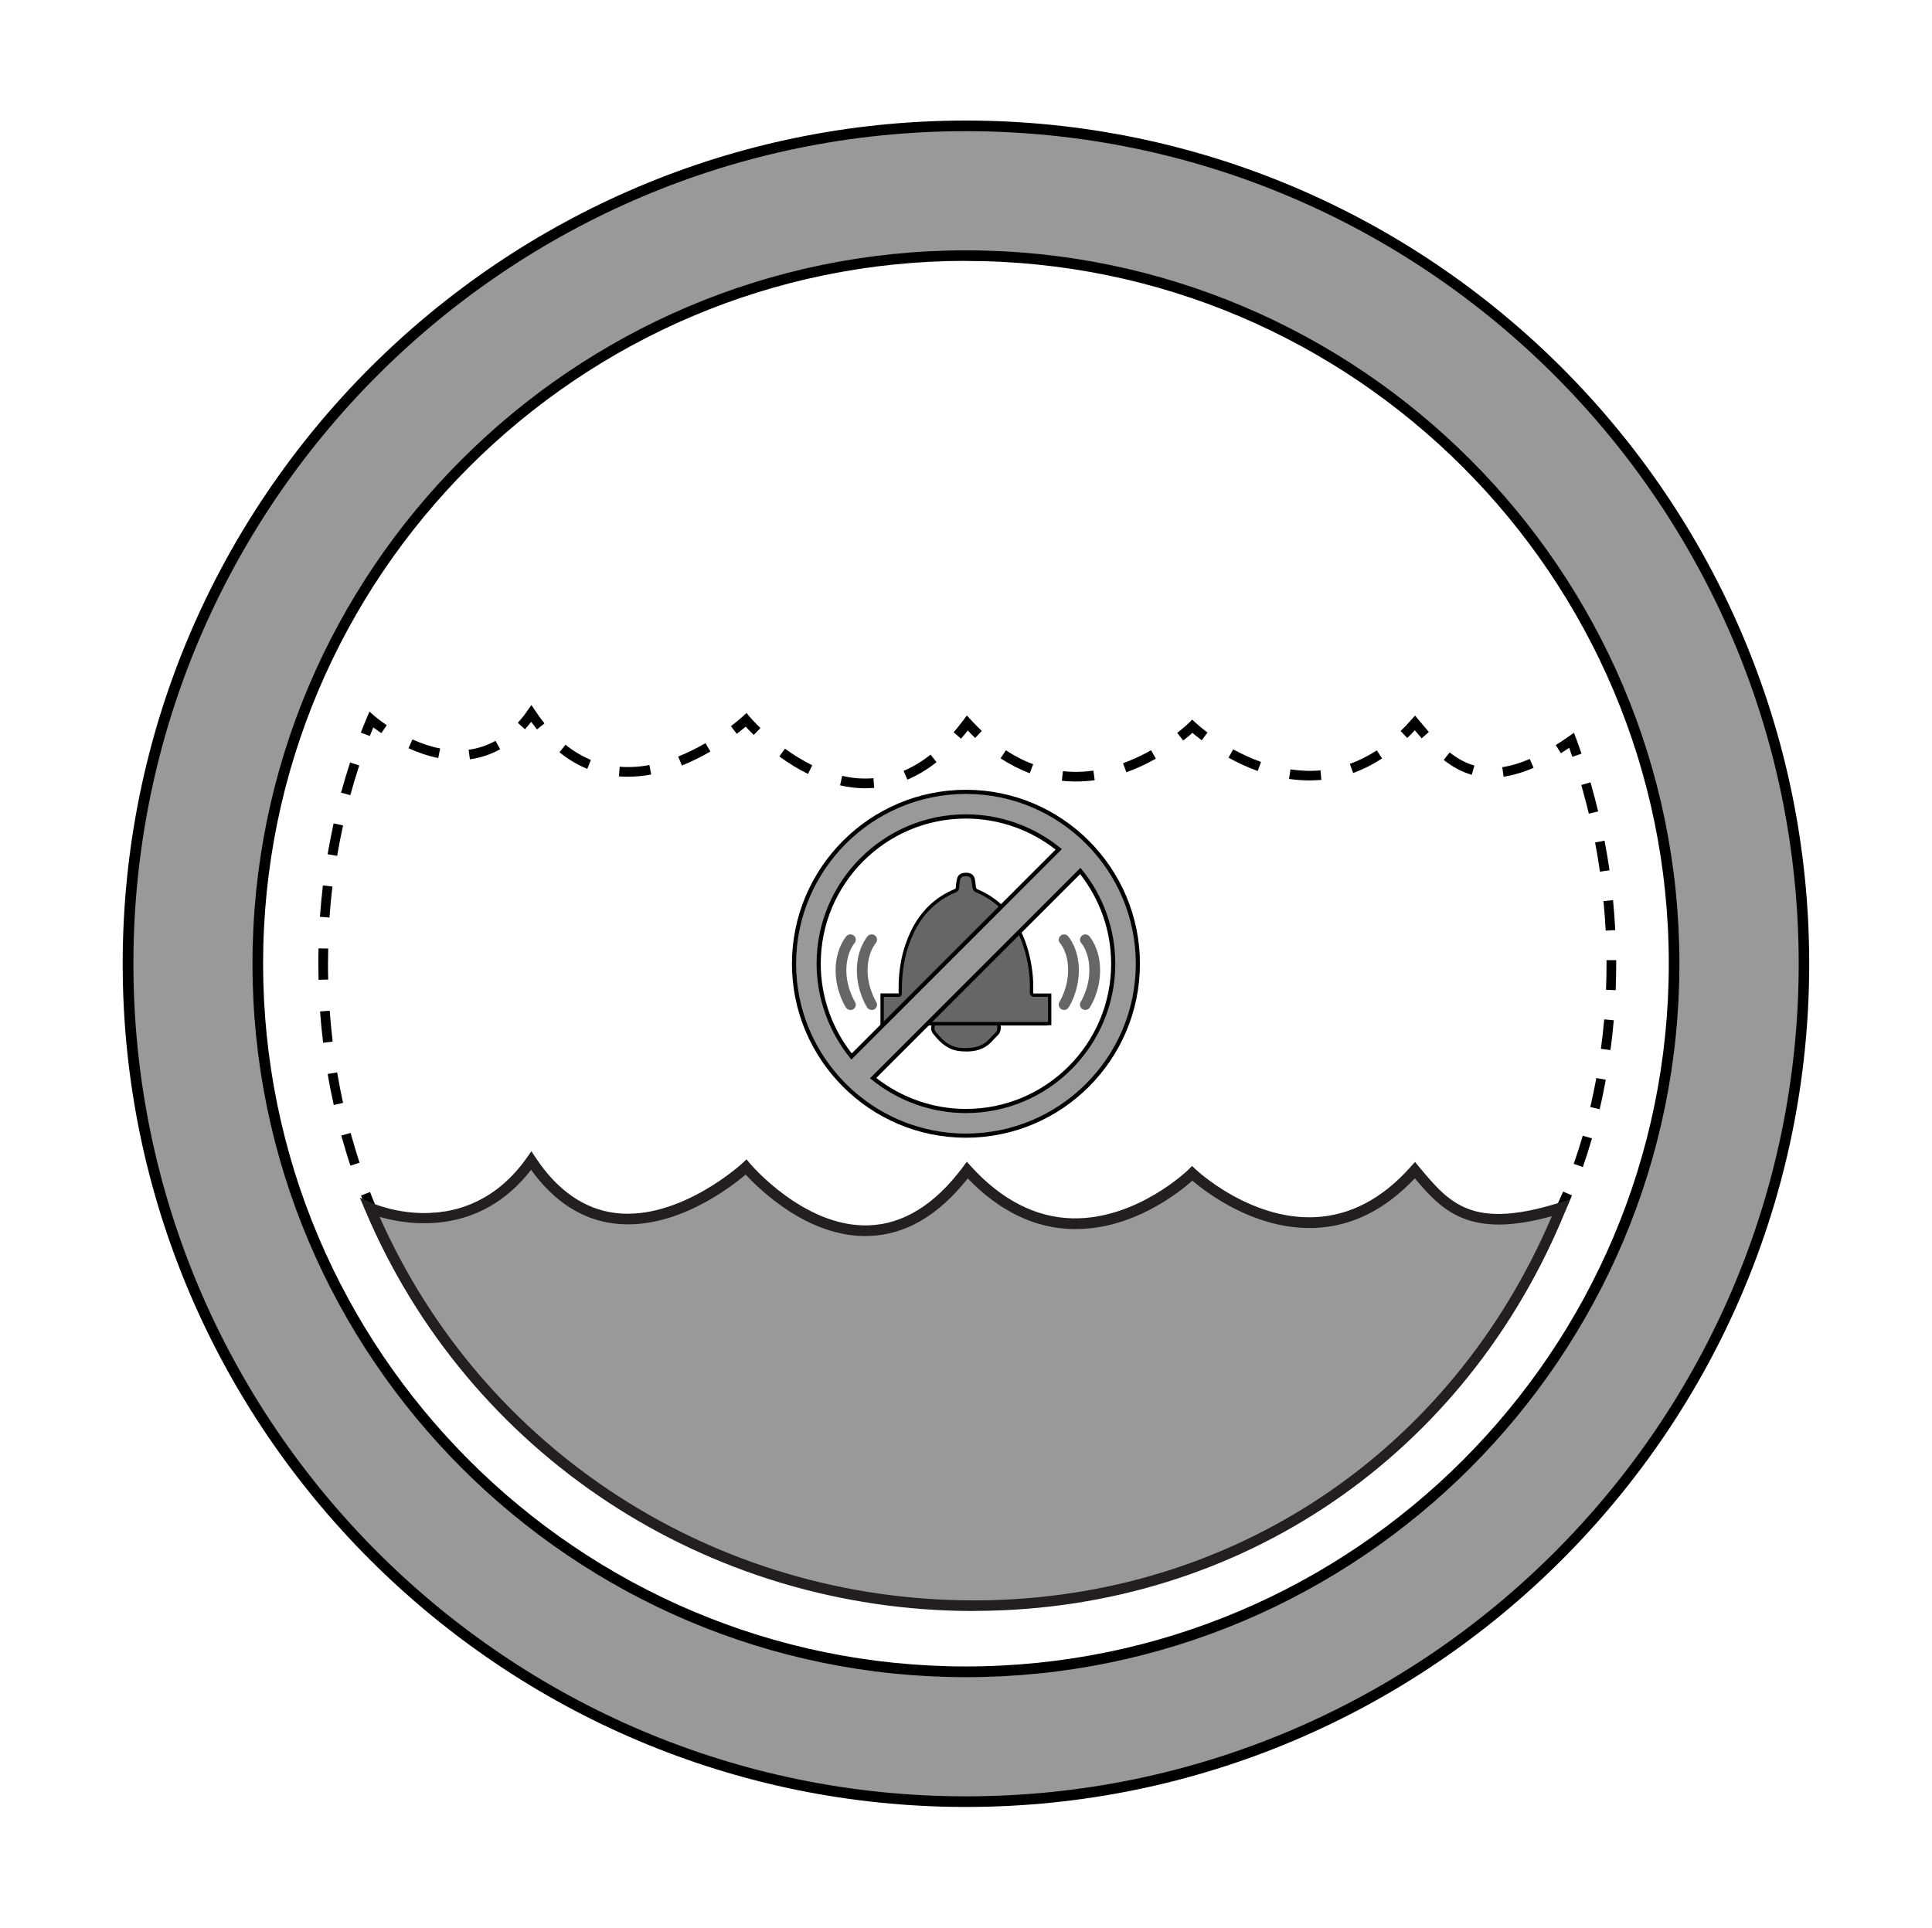
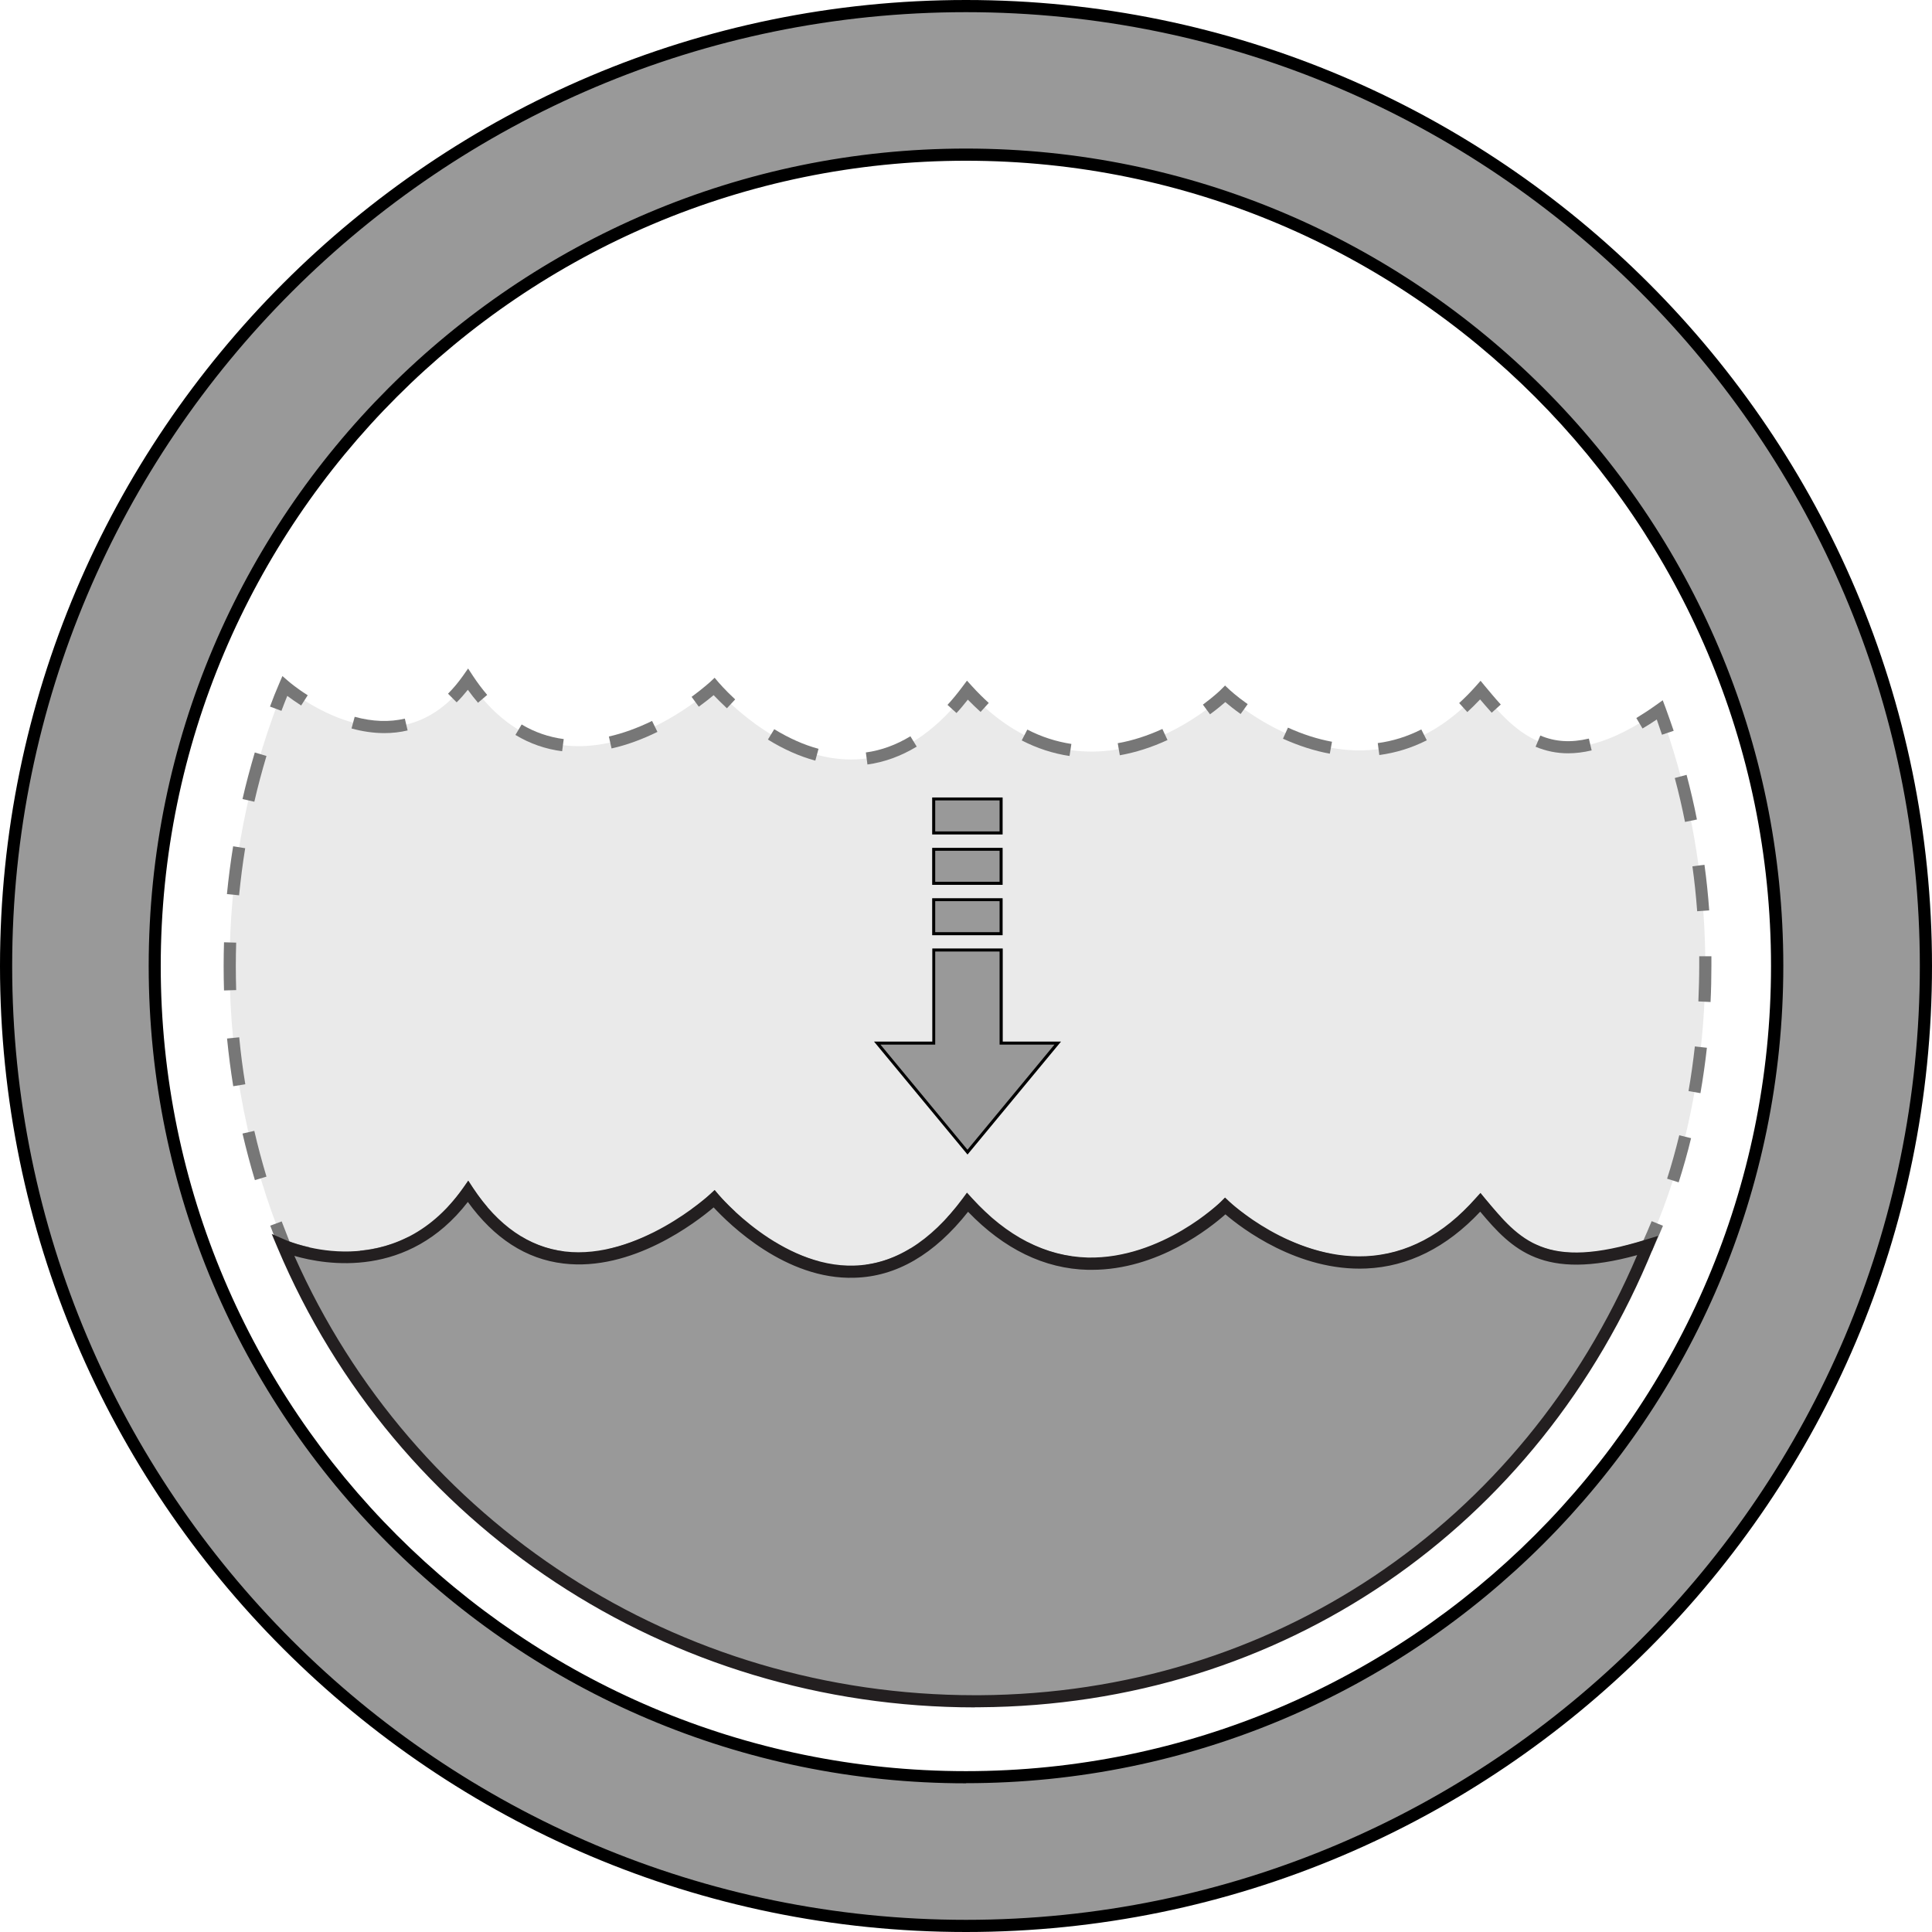
- <svg xmlns="http://www.w3.org/2000/svg" id="a" viewBox="0 0 181.89 181.48">
+ <svg xmlns="http://www.w3.org/2000/svg" viewBox="0 0 158.77 158.78">
  <defs>
-     <style>.p{fill:#999;}.q{fill:#231f20;}.r{fill:#666;}</style>
+     <style>.j{fill:#777;}.k{fill:#eaeaea;}.l{fill:#999;}.m{fill:#231f20;}</style>
  </defs>
+   <g id="a" />
  <g id="b">
    <g id="c">
-       <path class="p" d="M90.94,11.85C47.38,11.85,12.06,47.17,12.06,90.74s35.32,78.89,78.89,78.89,78.89-35.32,78.89-78.89S134.51,11.85,90.94,11.85Zm0,145.56c-36.82,0-66.67-29.85-66.67-66.67S54.12,24.07,90.94,24.07s66.67,29.85,66.67,66.67-29.85,66.67-66.67,66.67Z" />
-       <path d="M90.94,170.13c-43.77,0-79.39-35.61-79.39-79.39S47.17,11.35,90.94,11.35s79.39,35.61,79.39,79.39-35.61,79.39-79.39,79.39Zm0-157.78C47.72,12.35,12.56,47.52,12.56,90.74s35.16,78.39,78.39,78.39,78.39-35.17,78.39-78.39S134.17,12.35,90.94,12.35Zm0,145.56c-37.04,0-67.17-30.13-67.17-67.17S53.9,23.57,90.94,23.57s67.17,30.13,67.17,67.17-30.13,67.17-67.17,67.17Zm0-133.35c-36.49,0-66.17,29.69-66.17,66.17s29.69,66.17,66.17,66.17,66.17-29.68,66.17-66.17S127.43,24.57,90.94,24.57Z" />
-     </g>
-   </g>
-   <g id="d">
-     <g id="e">
-       <path d="M145.64,114.59l-.23-.88c.39-.1,.8-.22,1.23-.35,.02-.04,.04-.1,.07-.15,.11-.24,.26-.58,.45-1.02l.84,.36c-.19,.45-.35,.79-.46,1.04-.07,.15-.12,.26-.14,.33l-.08,.2-.2,.06c-.51,.16-1,.3-1.46,.42Z" />
-       <path d="M141.07,115.27c-.18,0-.35,0-.52-.01l.04-.91c.72,.03,1.53-.01,2.41-.14l.13,.9c-.73,.11-1.42,.16-2.06,.16Zm-3.1-.51c-.8-.3-1.55-.73-2.28-1.32l.57-.71c.65,.53,1.32,.91,2.03,1.17l-.31,.85Z" />
-       <path d="M133.85,111.62c-.21-.24-.43-.49-.65-.75-.24,.25-.47,.49-.71,.72l-.63-.65c.34-.33,.68-.68,1.01-1.06l.35-.39,.34,.4c.33,.39,.64,.77,.96,1.13l-.68,.6Z" />
-       <path d="M123.32,115.58c-.63-.01-1.3-.05-1.95-.14l.13-.9c.61,.09,1.2,.13,1.81,.13,.34,0,.68-.01,1.02-.05l.08,.9c-.37,.03-.74,.05-1.1,.05Zm4.09-.72l-.31-.85c.87-.31,1.72-.74,2.54-1.28l.5,.76c-.88,.57-1.79,1.03-2.72,1.37Zm-8.98-.17c-.91-.33-1.84-.75-2.75-1.25l.44-.8c.87,.48,1.75,.88,2.62,1.19l-.3,.86Z" />
-       <path d="M111.39,111.82l-.56-.72c.7-.54,1.09-.93,1.1-.94l.31-.31,.32,.3s.41,.38,1.12,.92l-.54,.73c-.38-.29-.67-.53-.88-.7-.2,.18-.49,.43-.86,.72Z" />
-       <path d="M101.27,115.68c-.43,0-.86-.02-1.29-.07l.1-.9c.97,.1,1.91,.08,2.87-.06l.13,.9c-.61,.08-1.21,.13-1.81,.13Zm-4.3-.78c-.94-.35-1.86-.82-2.75-1.4l.5-.76c.83,.54,1.69,.99,2.57,1.31l-.32,.85Zm9.1-.1l-.31-.85c.88-.32,1.77-.73,2.64-1.22l.45,.79c-.92,.52-1.85,.95-2.78,1.28Z" />
-       <path d="M90.47,111.64l-.69-.59c.31-.36,.61-.74,.92-1.15l.33-.44,.37,.41c.34,.38,.68,.72,1.03,1.05l-.62,.66c-.23-.22-.47-.46-.7-.7-.21,.27-.42,.52-.63,.77Z" />
-       <path d="M81.49,116.33c-.78,0-1.58-.09-2.38-.27l.2-.89c.99,.22,1.96,.3,2.94,.22l.08,.9c-.28,.02-.56,.04-.83,.04Zm3.96-.82l-.36-.83c.86-.37,1.72-.89,2.54-1.54l.56,.71c-.88,.7-1.8,1.26-2.74,1.66Zm-9.35-.53c-.9-.44-1.82-1-2.71-1.64l.53-.73c.85,.62,1.72,1.14,2.58,1.56l-.4,.82Z" />
-       <path d="M70.96,111.3c-.32-.31-.58-.58-.76-.77-.2,.17-.48,.4-.84,.67l-.55-.72c.71-.54,1.12-.92,1.12-.92l.35-.32,.31,.36s.37,.43,1,1.05l-.63,.65Z" />
-       <path d="M59.12,115.23c-.28,0-.56-.01-.84-.03l.07-.9c.92,.07,1.84,.01,2.79-.16l.17,.89c-.74,.14-1.48,.21-2.19,.21Zm-3.81-.73c-.92-.37-1.8-.9-2.62-1.55l.57-.71c.75,.6,1.56,1.08,2.4,1.42l-.34,.84Zm8.89-.32l-.34-.84c.85-.34,1.71-.76,2.57-1.26l.46,.79c-.89,.52-1.8,.96-2.69,1.32Z" />
-       <path d="M50.55,110.78c-.18-.23-.36-.47-.54-.72-.19,.24-.38,.48-.57,.7l-.69-.59c.31-.36,.61-.74,.9-1.15l.38-.54,.37,.55c.28,.42,.57,.82,.86,1.18l-.71,.56Z" />
-       <path d="M39.96,115.15c-.28,0-.55,0-.82-.02l.05-.91c.87,.05,1.82,.01,2.7-.13l.14,.9c-.67,.11-1.37,.16-2.07,.16Zm4.86-.96l-.35-.84c.81-.34,1.6-.79,2.32-1.34l.54,.73c-.79,.59-1.63,1.08-2.52,1.45Z" />
-       <path d="M36.28,114.68c-.76-.19-1.29-.4-1.48-.47l-.18-.07-.07-.18c-.19-.46-.38-.93-.56-1.4l.85-.33c.15,.4,.31,.8,.48,1.2,.24,.09,.65,.23,1.19,.37l-.23,.88Z" />
-       <path d="M32.99,109.75c-.31-.93-.59-1.89-.86-2.84l.88-.24c.26,.94,.54,1.88,.84,2.8l-.86,.28Zm-1.57-5.72c-.21-.96-.41-1.94-.57-2.91l.89-.15c.17,.96,.35,1.93,.56,2.87l-.89,.2Zm-1-5.85c-.12-.97-.21-1.97-.29-2.95l.91-.07c.07,.97,.17,1.95,.28,2.91l-.9,.11Zm-.43-5.92c-.01-.5-.02-1.01-.02-1.52,0-.48,0-.97,.02-1.45l.91,.02c-.01,.48-.02,.95-.02,1.43,0,.5,0,1,.02,1.49l-.91,.02Zm1.04-5.87l-.91-.07c.07-.98,.17-1.98,.28-2.96l.9,.11c-.12,.96-.21,1.94-.28,2.91Zm.7-5.81l-.89-.15c.17-.97,.36-1.95,.57-2.91l.89,.2c-.21,.95-.4,1.91-.56,2.87Zm1.26-5.71l-.88-.24c.26-.96,.55-1.91,.85-2.84l.86,.28c-.3,.92-.58,1.86-.84,2.8Z" />
-       <path d="M34.82,69.3l-.85-.32c.18-.47,.37-.94,.57-1.41l.24-.57,.47,.41s.44,.38,1.16,.87l-.51,.75c-.3-.21-.56-.39-.76-.54-.11,.27-.22,.55-.33,.82Z" />
-       <path d="M44.24,71.49l-.12-.9c.89-.12,1.74-.4,2.53-.84l.44,.79c-.89,.5-1.85,.81-2.85,.95Zm-2.98-.12c-.91-.18-1.85-.49-2.8-.92l.37-.83c.89,.4,1.76,.69,2.61,.85l-.18,.89Z" />
-       <path d="M50.55,68.68c-.18-.23-.36-.47-.54-.72-.19,.25-.39,.48-.59,.7l-.67-.61c.31-.34,.62-.72,.9-1.13l.38-.54,.37,.55c.28,.42,.57,.82,.86,1.18l-.71,.57Z" />
-       <path d="M59.11,73.13c-.28,0-.56-.01-.84-.03l.07-.91c.92,.07,1.84,.02,2.8-.16l.17,.89c-.74,.14-1.48,.21-2.19,.21Zm-3.82-.74c-.92-.37-1.8-.9-2.62-1.56l.57-.71c.75,.6,1.56,1.08,2.39,1.43l-.34,.84Zm8.9-.32l-.34-.84c.84-.34,1.71-.76,2.57-1.26l.46,.79c-.9,.52-1.8,.96-2.69,1.32Z" />
-       <path d="M70.96,69.19c-.32-.31-.58-.58-.76-.77-.2,.17-.48,.4-.84,.67l-.55-.72c.71-.54,1.12-.92,1.12-.92l.35-.32,.31,.37s.37,.43,1,1.05l-.63,.65Z" />
-       <path d="M81.49,74.22c-.79,0-1.6-.09-2.4-.28l.2-.89c.99,.23,1.96,.3,2.94,.22l.07,.91c-.27,.02-.54,.03-.81,.03Zm3.94-.81l-.36-.83c.87-.37,1.72-.88,2.54-1.53l.56,.71c-.88,.7-1.81,1.25-2.75,1.65Zm-9.35-.54c-.91-.44-1.82-1-2.71-1.65l.53-.73c.85,.62,1.72,1.14,2.57,1.56l-.4,.82Z" />
-       <path d="M90.47,69.54l-.69-.59c.31-.36,.61-.74,.92-1.15l.33-.44,.37,.41c.34,.37,.68,.72,1.03,1.05l-.62,.66c-.24-.22-.47-.46-.7-.7-.21,.27-.42,.52-.63,.77Z" />
-       <path d="M101.27,73.58c-.44,0-.88-.02-1.3-.07l.1-.9c.97,.1,1.91,.08,2.87-.05l.12,.9c-.6,.08-1.2,.12-1.79,.12Zm-4.32-.78c-.94-.35-1.86-.82-2.75-1.4l.5-.76c.83,.55,1.69,.99,2.57,1.31l-.32,.85Zm9.09-.09l-.31-.85c.88-.32,1.77-.73,2.64-1.22l.45,.79c-.92,.52-1.85,.95-2.78,1.28Z" />
-       <path d="M111.39,69.72l-.56-.72c.7-.54,1.09-.93,1.1-.94l.31-.31,.32,.3s.41,.38,1.12,.92l-.54,.73c-.38-.28-.68-.53-.88-.7-.2,.18-.49,.43-.86,.72Z" />
-       <path d="M123.28,73.48c-.63,0-1.28-.05-1.92-.14l.13-.9c.96,.14,1.89,.18,2.83,.09l.08,.9c-.38,.03-.75,.05-1.13,.05Zm4.11-.71l-.31-.85c.87-.31,1.72-.74,2.54-1.27l.5,.76c-.88,.57-1.79,1.03-2.73,1.37Zm-8.98-.18c-.92-.33-1.84-.75-2.75-1.25l.44-.79c.87,.48,1.75,.88,2.62,1.19l-.31,.85Z" />
-       <path d="M133.84,69.51c-.22-.25-.43-.5-.64-.75-.24,.25-.47,.49-.71,.72l-.63-.65c.34-.33,.68-.68,1.01-1.06l.35-.4,.34,.41c.32,.38,.64,.76,.96,1.14l-.68,.6Z" />
-       <path d="M141.56,73.13l-.13-.9c.8-.12,1.68-.38,2.59-.77l.36,.83c-.99,.43-1.94,.71-2.82,.84Zm-3-.18c-.91-.26-1.78-.72-2.64-1.4l.56-.71c.77,.61,1.53,1.01,2.33,1.24l-.25,.87Z" />
-       <path d="M148.03,71.26c-.1-.28-.2-.57-.3-.85-.27,.18-.53,.35-.78,.51l-.48-.77c.4-.25,.81-.52,1.23-.82l.48-.34,.21,.55c.17,.47,.34,.94,.5,1.42l-.86,.29Z" />
-       <path d="M149.02,109.88l-.86-.3c.3-.86,.59-1.75,.85-2.65l.87,.25c-.27,.92-.56,1.83-.86,2.7Zm1.58-5.44l-.88-.21c.21-.9,.4-1.82,.57-2.73l.89,.16c-.17,.92-.36,1.85-.58,2.77Zm1.02-5.57l-.9-.12c.12-.9,.23-1.84,.31-2.77l.9,.08c-.08,.95-.19,1.9-.31,2.81Zm.49-5.64l-.91-.04c.03-.8,.05-1.62,.05-2.46v-.33h.91v.33c0,.85-.02,1.68-.05,2.49Zm-.94-5.61c-.05-.93-.12-1.86-.21-2.78l.9-.09c.09,.93,.16,1.88,.21,2.82l-.91,.05Zm-.54-5.55c-.13-.92-.29-1.84-.46-2.75l.89-.17c.18,.92,.33,1.85,.47,2.79l-.9,.13Zm-1.05-5.47c-.18-.75-.38-1.5-.58-2.23l-.13-.46,.87-.25,.13,.47c.21,.75,.41,1.51,.59,2.27l-.88,.21Z" />
-     </g>
-     <g id="f">
-       <path class="p" d="M34.84,113.73s9.19,4.04,15.19-4.45c7.96,12,20.22,.61,20.22,.61,0,0,11.12,13.28,20.82,.29,10.19,11.17,21.18,.31,21.18,.31,0,0,11.26,10.63,20.97-.31,3.06,3.67,5.37,6.16,13.75,3.55-20.85,51.26-91.65,48.58-112.13,0Z" />
-       <path class="q" d="M91.67,151.68c-25.15,0-47.61-14.78-57.3-37.75l-.49-1.16,1.15,.5c.36,.16,8.89,3.77,14.58-4.28l.42-.6,.4,.61c2.06,3.1,4.59,4.85,7.53,5.21,6.02,.72,11.88-4.63,11.93-4.69l.39-.36,.34,.4c.05,.06,5.09,6,11.13,5.81,3.26-.09,6.26-1.94,8.91-5.5l.36-.49,.41,.45c2.87,3.15,6.07,4.79,9.52,4.88,6.08,.13,10.89-4.54,10.94-4.59l.34-.34,.35,.33c.05,.05,5.08,4.77,11.21,4.49,3.33-.15,6.37-1.75,9.04-4.77l.39-.43,.37,.45c2.89,3.46,4.97,5.96,13.22,3.39l1.01-.31-.4,.98c-9.41,23.13-30.62,37.6-55.35,37.76-.13,0-.27,0-.4,0Zm-55.93-37.11c9.76,22.01,31.56,36.11,55.93,36.11,.13,0,.26,0,.4,0,23.97-.15,44.58-13.98,54.03-36.17-7.71,2.13-10.26-.42-12.9-3.57-2.77,2.95-5.92,4.52-9.36,4.67-5.62,.25-10.29-3.34-11.58-4.45-1.23,1.09-5.54,4.56-10.98,4.56-.11,0-.22,0-.33,0-3.57-.09-6.88-1.7-9.84-4.77-2.76,3.5-5.89,5.33-9.33,5.42-5.65,.19-10.3-4.4-11.58-5.78-1.45,1.23-6.71,5.29-12.35,4.61-3.06-.36-5.69-2.07-7.85-5.06-4.89,6.33-11.64,5.19-14.27,4.43Z" />
-     </g>
-   </g>
-   <g id="g">
-     <g id="h">
+       <g id="d">
+         <g id="e">
+           <path class="l" d="M79.39,.5C35.82,.5,.5,35.82,.5,79.39s35.32,78.89,78.89,78.89,78.89-35.32,78.89-78.89S122.96,.5,79.39,.5Zm0,145.56c-36.82,0-66.67-29.85-66.67-66.67S42.56,12.71,79.39,12.71s66.67,29.85,66.67,66.67-29.85,66.67-66.67,66.67Z" />
+           <path d="M79.39,158.78C35.61,158.78,0,123.16,0,79.39S35.61,0,79.39,0s79.39,35.61,79.39,79.39-35.61,79.39-79.39,79.39ZM79.39,1C36.16,1,1,36.16,1,79.39s35.16,78.39,78.39,78.39,78.39-35.17,78.39-78.39S122.61,1,79.39,1Zm0,145.56c-37.04,0-67.17-30.13-67.17-67.17S42.35,12.21,79.39,12.21s67.17,30.13,67.17,67.17-30.13,67.17-67.17,67.17Zm0-133.35C42.9,13.21,13.21,42.9,13.21,79.39s29.69,66.17,66.17,66.17,66.17-29.68,66.17-66.17S115.88,13.21,79.39,13.21Z" />
+         </g>
+       </g>
+       <g id="f">
+         <g id="g">
+           <path class="k" d="M135.41,102.38c-8.39,2.61-10.69,.12-13.75-3.55-9.71,10.94-20.97,.31-20.97,.31,0,0-10.99,10.86-21.18-.32-9.7,13-20.82-.28-20.82-.28,0,0-12.27,11.39-20.22-.61-5.59,7.91-13.94,4.95-15.06,4.5-2.93-7.1-4.54-14.88-4.54-23.04,0-7.17,1.25-14.05,3.54-20.44,.3-.86,.63-1.72,.99-2.56,.36,.31,9.19,7.76,15.07-.56,7.95,12,20.22,.6,20.22,.6,0,0,11.12,13.28,20.82,.29,10.19,11.17,21.18,.32,21.18,.32,0,0,11.26,10.63,20.97-.32,3.06,3.68,6.35,7.56,14.74,1.63,.55,1.49,1.04,3.01,1.48,4.55,1.48,5.24,2.27,10.78,2.27,16.49,0,13.4-4.33,22-4.74,22.99Z" />
+           <g>
+             <path class="j" d="M133.6,103.4l-.24-.97c.53-.13,1.09-.28,1.68-.46,.02-.04,.04-.08,.06-.12,.14-.32,.37-.82,.64-1.49l.93,.38c-.28,.68-.51,1.19-.66,1.52-.06,.14-.11,.25-.14,.32l-.09,.22-.22,.07c-.69,.21-1.34,.4-1.96,.54Z" />
+             <path class="j" d="M129.52,103.96c-1.43,0-2.66-.26-3.77-.8l.43-.9c.97,.47,2.07,.7,3.34,.7h.16l.02,1h-.18Z" />
+             <path class="j" d="M122.6,100.68c-.32-.35-.63-.71-.96-1.09-.34,.37-.7,.71-1.05,1.04l-.67-.74c.46-.42,.92-.89,1.37-1.39l.39-.43,.37,.45c.44,.53,.86,1.03,1.29,1.49l-.74,.68Z" />
+             <path class="j" d="M113.37,104.16l-.13-.99c1.23-.17,2.43-.54,3.58-1.12l.45,.89c-1.24,.63-2.55,1.03-3.89,1.21Zm-4.07-.12c-1.27-.23-2.56-.65-3.85-1.23l.41-.91c1.21,.55,2.43,.94,3.62,1.16l-.18,.98Z" />
+             <path class="j" d="M99.45,100.81l-.6-.8c.93-.69,1.48-1.22,1.48-1.23l.34-.34,.35,.33s.56,.53,1.51,1.2l-.58,.81c-.56-.4-.99-.75-1.26-.98-.27,.24-.69,.59-1.25,1Z" />
+             <path class="j" d="M87.91,104.24c-1.35-.2-2.67-.63-3.93-1.27l.46-.89c1.17,.6,2.38,.99,3.62,1.17l-.15,.99Zm4.13-.08l-.18-.98c1.21-.22,2.44-.61,3.66-1.18l.42,.91c-1.3,.6-2.62,1.03-3.91,1.26Z" />
+             <path class="j" d="M78.61,100.7l-.74-.67c.42-.46,.84-.97,1.24-1.51l.36-.49,.41,.45c.45,.5,.92,.96,1.38,1.38l-.67,.74c-.35-.31-.7-.65-1.05-1.01-.31,.39-.62,.77-.94,1.11Z" />
+             <path class="j" d="M71.3,104.93l-.14-.99c1.26-.17,2.49-.62,3.66-1.34l.52,.85c-1.29,.79-2.65,1.28-4.05,1.47Zm-4.29-.31c-1.29-.35-2.6-.93-3.9-1.72l.52-.85c1.22,.74,2.44,1.29,3.64,1.61l-.26,.96Z" />
+             <path class="j" d="M59.75,100.33c-.48-.45-.85-.83-1.1-1.09-.27,.23-.69,.56-1.22,.95l-.59-.81c.94-.69,1.51-1.21,1.51-1.21l.39-.36,.34,.4s.5,.59,1.35,1.38l-.68,.73Z" />
+             <path class="j" d="M46.21,103.84c-1.36-.18-2.66-.62-3.85-1.33l.51-.86c1.07,.64,2.24,1.04,3.46,1.2l-.13,.99Zm4.05-.22l-.22-.98c1.15-.26,2.34-.69,3.55-1.28l.44,.9c-1.28,.63-2.55,1.08-3.77,1.36Z" />
+             <path class="j" d="M39.29,99.86c-.29-.33-.56-.69-.83-1.07-.28,.37-.58,.71-.88,1.04l-.73-.68c.42-.46,.83-.96,1.22-1.51l.42-.6,.4,.61c.37,.56,.76,1.08,1.17,1.56l-.76,.65Z" />
+             <path class="j" d="M29.68,103.78l-.09-1c1.41-.13,2.75-.51,3.97-1.13l.45,.89c-1.33,.67-2.78,1.09-4.32,1.23Z" />
+             <path class="j" d="M25.22,103.49c-1.01-.22-1.73-.49-1.99-.6l-.2-.08-.08-.2c-.26-.62-.5-1.25-.74-1.88l.94-.35c.21,.55,.42,1.1,.64,1.65,.32,.12,.89,.31,1.64,.47l-.22,.98Z" />
+             <path class="j" d="M20.95,96.99c-.38-1.26-.72-2.55-1.02-3.83l.97-.22c.29,1.26,.63,2.52,1,3.76l-.96,.29Zm-1.78-7.71c-.21-1.3-.38-2.62-.51-3.93l1-.1c.12,1.28,.29,2.58,.5,3.86l-.99,.16Zm-.76-7.88c-.02-.67-.03-1.34-.03-2.01s.01-1.3,.03-1.95l1,.03c-.02,.64-.03,1.28-.03,1.92s.01,1.32,.03,1.98l-1,.03Zm1.24-7.82l-1-.1c.13-1.31,.3-2.63,.51-3.93l.99,.16c-.21,1.28-.37,2.58-.5,3.86Zm1.25-7.69l-.97-.22c.29-1.28,.64-2.57,1.01-3.83l.96,.29c-.37,1.24-.71,2.5-1,3.77Z" />
+             <path class="j" d="M23.13,58.42l-.94-.35c.23-.63,.48-1.26,.75-1.88l.27-.63,.52,.45c.06,.05,.64,.55,1.56,1.13l-.54,.84c-.47-.3-.86-.58-1.14-.79-.17,.41-.32,.82-.48,1.23Z" />
+             <path class="j" d="M31.59,60.25c-.87,0-1.78-.13-2.7-.38l.26-.96c1.46,.4,2.86,.45,4.12,.15l.23,.97c-.62,.15-1.26,.22-1.92,.22Z" />
+             <path class="j" d="M39.29,57.76c-.29-.34-.57-.69-.84-1.07-.3,.37-.6,.72-.92,1.03l-.71-.71c.43-.43,.84-.92,1.23-1.47l.42-.6,.4,.61c.37,.56,.76,1.08,1.17,1.56l-.76,.65Z" />
+             <path class="j" d="M46.21,61.74c-1.36-.17-2.66-.62-3.85-1.34l.51-.86c1.07,.64,2.24,1.04,3.46,1.2l-.13,.99Zm4.05-.23l-.22-.98c1.15-.26,2.34-.69,3.55-1.28l.44,.9c-1.28,.63-2.55,1.09-3.77,1.36Z" />
+             <path class="j" d="M59.75,58.22c-.48-.45-.85-.83-1.1-1.09-.27,.23-.69,.56-1.22,.95l-.59-.81c.94-.69,1.5-1.21,1.51-1.21l.38-.36,.34,.4s.5,.59,1.35,1.38l-.68,.73Z" />
+             <path class="j" d="M71.29,62.83l-.13-.99c1.26-.17,2.49-.62,3.66-1.33l.52,.85c-1.29,.78-2.65,1.28-4.05,1.47Zm-4.29-.32c-1.29-.35-2.6-.93-3.89-1.73l.52-.85c1.22,.74,2.44,1.29,3.64,1.61l-.26,.96Z" />
+             <path class="j" d="M78.61,58.6l-.74-.67c.42-.46,.84-.97,1.24-1.51l.36-.48,.41,.45c.45,.5,.92,.96,1.38,1.38l-.67,.74c-.35-.32-.7-.65-1.05-1.01-.31,.39-.62,.77-.94,1.11Z" />
+             <path class="j" d="M87.9,62.13c-1.35-.2-2.67-.63-3.93-1.28l.46-.89c1.16,.6,2.38,.99,3.62,1.18l-.15,.99Zm4.13-.07l-.17-.98c1.21-.21,2.44-.61,3.67-1.17l.42,.91c-1.3,.6-2.62,1.02-3.91,1.25Z" />
+             <path class="j" d="M99.45,58.71l-.59-.8c.93-.69,1.48-1.22,1.48-1.23l.34-.34,.35,.33s.56,.53,1.51,1.2l-.58,.81c-.56-.4-.99-.75-1.26-.98-.27,.24-.69,.59-1.25,1Z" />
+             <path class="j" d="M113.36,62.06l-.13-.99c1.23-.16,2.43-.54,3.58-1.12l.45,.89c-1.24,.63-2.55,1.03-3.89,1.21Zm-4.07-.12c-1.27-.23-2.56-.65-3.85-1.23l.41-.91c1.21,.55,2.43,.94,3.62,1.16l-.18,.98Z" />
+             <path class="j" d="M122.59,58.57c-.32-.36-.64-.72-.95-1.09-.35,.37-.7,.72-1.05,1.04l-.67-.74c.46-.42,.92-.88,1.37-1.39l.39-.44,.37,.45c.42,.5,.84,1.01,1.29,1.5l-.74,.67Z" />
+             <path class="j" d="M128.88,61.91c-.93,0-1.83-.18-2.68-.54l.39-.92c1.22,.52,2.52,.6,3.99,.25l.23,.97c-.67,.16-1.32,.24-1.94,.24Z" />
+             <path class="j" d="M136.59,60.39c-.14-.42-.28-.84-.43-1.26-.4,.27-.79,.52-1.17,.74l-.51-.86c.53-.32,1.08-.68,1.64-1.08l.53-.38,.23,.61c.23,.63,.45,1.26,.67,1.9l-.95,.32Z" />
+             <path class="j" d="M137.96,97.17l-.95-.3c.37-1.15,.7-2.35,1-3.57l.97,.24c-.3,1.24-.65,2.46-1.02,3.63Zm1.79-7.33l-.98-.17c.21-1.2,.38-2.43,.52-3.67l.99,.11c-.14,1.26-.32,2.52-.53,3.73Zm.83-7.49l-1-.05c.04-.97,.07-1.95,.07-2.92v-.79h1v.79c0,.98-.02,1.98-.07,2.96Zm-1.1-7.46c-.09-1.23-.22-2.48-.39-3.69l.99-.13c.17,1.23,.3,2.49,.39,3.75l-1,.07Zm-1-7.34c-.24-1.21-.52-2.42-.84-3.61l.97-.26c.32,1.21,.61,2.44,.85,3.67l-.98,.2Z" />
+           </g>
+         </g>
+         <g id="h">
+           <path class="l" d="M23.28,102.38s9.19,4.04,15.19-4.45c7.96,12,20.22,.61,20.22,.61,0,0,11.12,13.28,20.82,.29,10.19,11.17,21.18,.31,21.18,.31,0,0,11.26,10.63,20.97-.31,3.06,3.67,5.37,6.16,13.75,3.55-20.85,51.26-91.65,48.58-112.13,0Z" />
+           <path class="m" d="M80.12,140.32c-25.15,0-47.61-14.78-57.3-37.75l-.49-1.16,1.15,.5c.36,.16,8.89,3.77,14.58-4.28l.42-.6,.4,.61c2.06,3.1,4.59,4.85,7.53,5.21,6.02,.72,11.88-4.63,11.93-4.69l.39-.36,.34,.4c.05,.06,5.09,6,11.13,5.81,3.26-.09,6.26-1.94,8.91-5.5l.36-.49,.41,.45c2.87,3.15,6.07,4.79,9.52,4.88,6.08,.13,10.89-4.54,10.94-4.59l.34-.34,.35,.33c.05,.05,5.08,4.77,11.21,4.49,3.33-.15,6.37-1.75,9.04-4.77l.39-.43,.37,.45c2.89,3.46,4.97,5.96,13.22,3.39l1.01-.31-.4,.98c-9.41,23.13-30.62,37.6-55.35,37.76-.13,0-.27,0-.4,0ZM24.19,103.21c9.76,22.01,31.56,36.11,55.93,36.11,.13,0,.26,0,.4,0,23.97-.15,44.58-13.98,54.03-36.17-7.71,2.13-10.26-.42-12.9-3.57-2.77,2.95-5.92,4.52-9.36,4.67-5.62,.25-10.29-3.34-11.58-4.45-1.23,1.09-5.54,4.56-10.98,4.56-.11,0-.22,0-.33,0-3.57-.09-6.88-1.7-9.84-4.77-2.76,3.5-5.89,5.33-9.33,5.42-5.65,.19-10.3-4.4-11.58-5.78-1.45,1.23-6.71,5.29-12.35,4.61-3.06-.36-5.69-2.07-7.85-5.06-4.89,6.33-11.64,5.19-14.27,4.43Z" />
+         </g>
+       </g>
      <g id="i">
-         <path class="r" d="M87.86,96.38h6.16c.05,.39,.08,.75-.26,1.04-.22,.2-.41,.44-.62,.64-.78,.75-1.74,.84-2.75,.75-.86-.07-1.51-.52-2.06-1.14-.05-.05-.1-.11-.14-.16-.41-.47-.41-.48-.33-1.13Z" />
-         <path d="M90.98,99c-.2,0-.4-.01-.59-.03-.81-.07-1.5-.45-2.17-1.2l-.14-.16c-.44-.5-.46-.56-.37-1.26l.02-.14h6.44l.02,.14c.04,.35,.11,.82-.31,1.18-.12,.11-.23,.23-.34,.35-.09,.1-.18,.19-.27,.29-.69,.67-1.5,.83-2.28,.83Zm-2.98-2.47c-.05,.46-.02,.49,.31,.87l.14,.16c.61,.69,1.23,1.03,1.95,1.09,.86,.07,1.85,.04,2.63-.71,.09-.09,.17-.18,.26-.27,.12-.13,.24-.26,.37-.38,.24-.21,.25-.44,.22-.77h-5.88Z" />
+         <g>
+           <polygon class="l" points="72.09 85.73 76.74 85.73 76.74 78.08 82.28 78.08 82.28 85.73 86.93 85.73 79.51 94.69 72.09 85.73" />
+           <path d="M79.51,94.88l-7.68-9.28h4.79v-7.65h5.79v7.65h4.79l-7.68,9.28Zm-7.15-9.03l7.15,8.64,7.15-8.64h-4.51v-7.65h-5.29v7.65h-4.51Z" />
+         </g>
+         <g>
+           <rect class="l" x="78.11" y="64.29" width="2.79" height="5.54" transform="translate(146.57 -12.45) rotate(90)" />
+           <path d="M82.4,68.58h-5.79v-3.04h5.79v3.04Zm-5.54-.25h5.29v-2.55h-5.29v2.55Z" />
+         </g>
+         <g>
+           <rect class="l" x="78.11" y="68.43" width="2.79" height="5.54" transform="translate(150.71 -8.32) rotate(90)" />
+           <path d="M82.4,72.72h-5.79v-3.04h5.79v3.04Zm-5.54-.25h5.29v-2.55h-5.29v2.55Z" />
+         </g>
+         <g>
+           <rect class="l" x="78.11" y="72.57" width="2.79" height="5.54" transform="translate(154.85 -4.18) rotate(90)" />
+           <path d="M82.4,76.86h-5.79v-3.04h5.79v3.04Zm-5.54-.25h5.29v-2.55h-5.29v2.55Z" />
+         </g>
      </g>
-       <g id="j">
-         <path class="r" d="M98.2,93.68s-.09,0-.13,0h-.75c-.16-.01-.22-.09-.21-.29,.05-1.29-.1-2.56-.44-3.8-.73-2.63-2.16-4.67-4.76-5.77-.08-.03-.15-.16-.17-.25-.05-.24-.06-.5-.1-.74-.07-.37-.28-.52-.7-.52-.41,0-.63,.16-.7,.52-.04,.23-.08,.46-.09,.69,0,.18-.1,.26-.26,.33-1.82,.77-3.13,2.07-3.98,3.84-.86,1.78-1.19,3.67-1.15,5.63,0,.29,0,.34-.2,.35h-1.5v2.68h4.15s.08,.01,.13,.01c3.74,0,7.49,0,11.23,0,.09,0,.17,0,.27-.01v-2.68h-.64Z" />
-         <path d="M87.33,96.54c-.06,0-.11,0-.17-.02h-4.27v-2.99h1.66s.06,0,.07-.01h0s-.02-.1-.02-.18c-.04-2.13,.35-3.99,1.17-5.7,.89-1.83,2.25-3.15,4.06-3.91,.13-.06,.15-.09,.16-.19,0-.21,.04-.44,.09-.72,.08-.44,.36-.65,.86-.65h0c.5,0,.77,.21,.85,.65,.02,.12,.04,.25,.05,.37,.01,.12,.03,.25,.05,.37,.01,.06,.06,.12,.08,.14,2.45,1.03,4.04,2.95,4.85,5.87,.34,1.25,.5,2.54,.45,3.85,0,.09,.01,.11,.01,.11h0s.01,0,.05,.01h1.65v2.99h-.25c-.06,.01-.12,.02-.18,.02h-2.59c-2.88,0-5.76,0-8.64,0Zm-4.12-.33h3.99c.07,.01,.09,.01,.13,.01,2.88,0,5.76,0,8.64,0h2.59s.07,0,.11,0v-2.37h-1.35c-.26-.02-.38-.18-.37-.45,.05-1.27-.1-2.54-.44-3.75-.78-2.82-2.3-4.67-4.67-5.66-.14-.06-.24-.23-.27-.36-.03-.13-.04-.27-.06-.4-.01-.12-.03-.23-.05-.34-.05-.25-.15-.39-.54-.39h0c-.39,0-.5,.16-.54,.39-.05,.27-.07,.48-.08,.67-.01,.29-.18,.4-.35,.47-1.74,.73-3.05,2-3.9,3.76-.8,1.66-1.17,3.48-1.14,5.56,0,.28,0,.5-.35,.51h-1.35v2.36Z" />
-       </g>
-       <g id="k">
-         <path class="r" d="M82.06,95.09c-.16,0-.32-.08-.42-.23-.04-.06-.97-1.5-.97-3.51s.97-3.17,1.02-3.21c.18-.21,.5-.22,.71-.04,.21,.18,.22,.5,.04,.71-.03,.03-.76,.9-.76,2.55s.8,2.95,.81,2.97c.15,.23,.08,.54-.15,.69-.08,.05-.18,.08-.27,.08Z" />
-       </g>
-       <g id="l">
-         <path class="r" d="M80.06,95.09c-.16,0-.32-.08-.42-.23-.04-.06-.97-1.5-.97-3.51s.97-3.17,1.02-3.21c.18-.21,.5-.22,.71-.04,.21,.18,.22,.5,.04,.71-.03,.03-.76,.9-.76,2.55s.8,2.95,.81,2.97c.15,.23,.08,.54-.15,.69-.08,.05-.18,.08-.27,.08Z" />
-       </g>
-       <g id="m">
-         <path class="r" d="M100.17,95.09c-.09,0-.19-.03-.27-.08-.23-.15-.3-.46-.15-.69,0-.01,.81-1.27,.81-2.97s-.73-2.52-.76-2.55c-.18-.21-.16-.52,.05-.7,.21-.18,.52-.16,.7,.04,.04,.05,1.02,1.16,1.02,3.21s-.93,3.45-.97,3.51c-.1,.15-.25,.23-.42,.23Z" />
-       </g>
-       <g id="n">
-         <path class="r" d="M102.17,95.09c-.09,0-.19-.03-.27-.08-.23-.15-.3-.46-.15-.69,0-.01,.81-1.27,.81-2.97s-.73-2.52-.76-2.55c-.18-.21-.16-.52,.05-.7,.21-.18,.52-.16,.7,.04,.04,.05,1.02,1.16,1.02,3.21s-.93,3.45-.97,3.51c-.1,.15-.25,.23-.42,.23Z" />
-       </g>
-     </g>
-     <g id="o">
-       <path class="p" d="M90.94,74.55c-8.94,0-16.19,7.25-16.19,16.19s7.25,16.19,16.19,16.19,16.19-7.25,16.19-16.19-7.25-16.19-16.19-16.19Zm0,2.32c3.31,0,6.35,1.16,8.73,3.09l-19.5,19.5c-1.93-2.39-3.09-5.42-3.09-8.73,0-7.66,6.21-13.86,13.86-13.86Zm0,27.73c-3.31,0-6.35-1.16-8.73-3.1l19.5-19.5c1.94,2.38,3.1,5.42,3.1,8.73,0,7.66-6.21,13.87-13.87,13.87Z" />
-       <path d="M90.94,107.12c-9.03,0-16.38-7.35-16.38-16.38s7.35-16.38,16.38-16.38,16.38,7.35,16.38,16.38-7.35,16.38-16.38,16.38Zm0-32.37c-8.82,0-15.99,7.17-15.99,15.99s7.17,15.99,15.99,15.99,15.99-7.17,15.99-15.99-7.17-15.99-15.99-15.99Zm0,30.05c-3.22,0-6.36-1.12-8.86-3.14l-.17-.14,19.81-19.81,.14,.17c2.03,2.49,3.14,5.64,3.14,8.86,0,7.75-6.31,14.06-14.06,14.06Zm-8.44-3.31c2.4,1.88,5.38,2.92,8.44,2.92,7.54,0,13.67-6.13,13.67-13.67,0-3.06-1.04-6.04-2.92-8.44l-19.19,19.19Zm-2.34-1.73l-.14-.17c-2.02-2.5-3.14-5.64-3.14-8.86,0-7.75,6.31-14.06,14.06-14.06,3.21,0,6.36,1.11,8.86,3.14l.17,.14-19.81,19.81Zm10.78-22.69c-7.54,0-13.67,6.13-13.67,13.67,0,3.05,1.03,6.04,2.92,8.44l19.19-19.19c-2.4-1.88-5.39-2.92-8.44-2.92Z" />
    </g>
  </g>
</svg>
